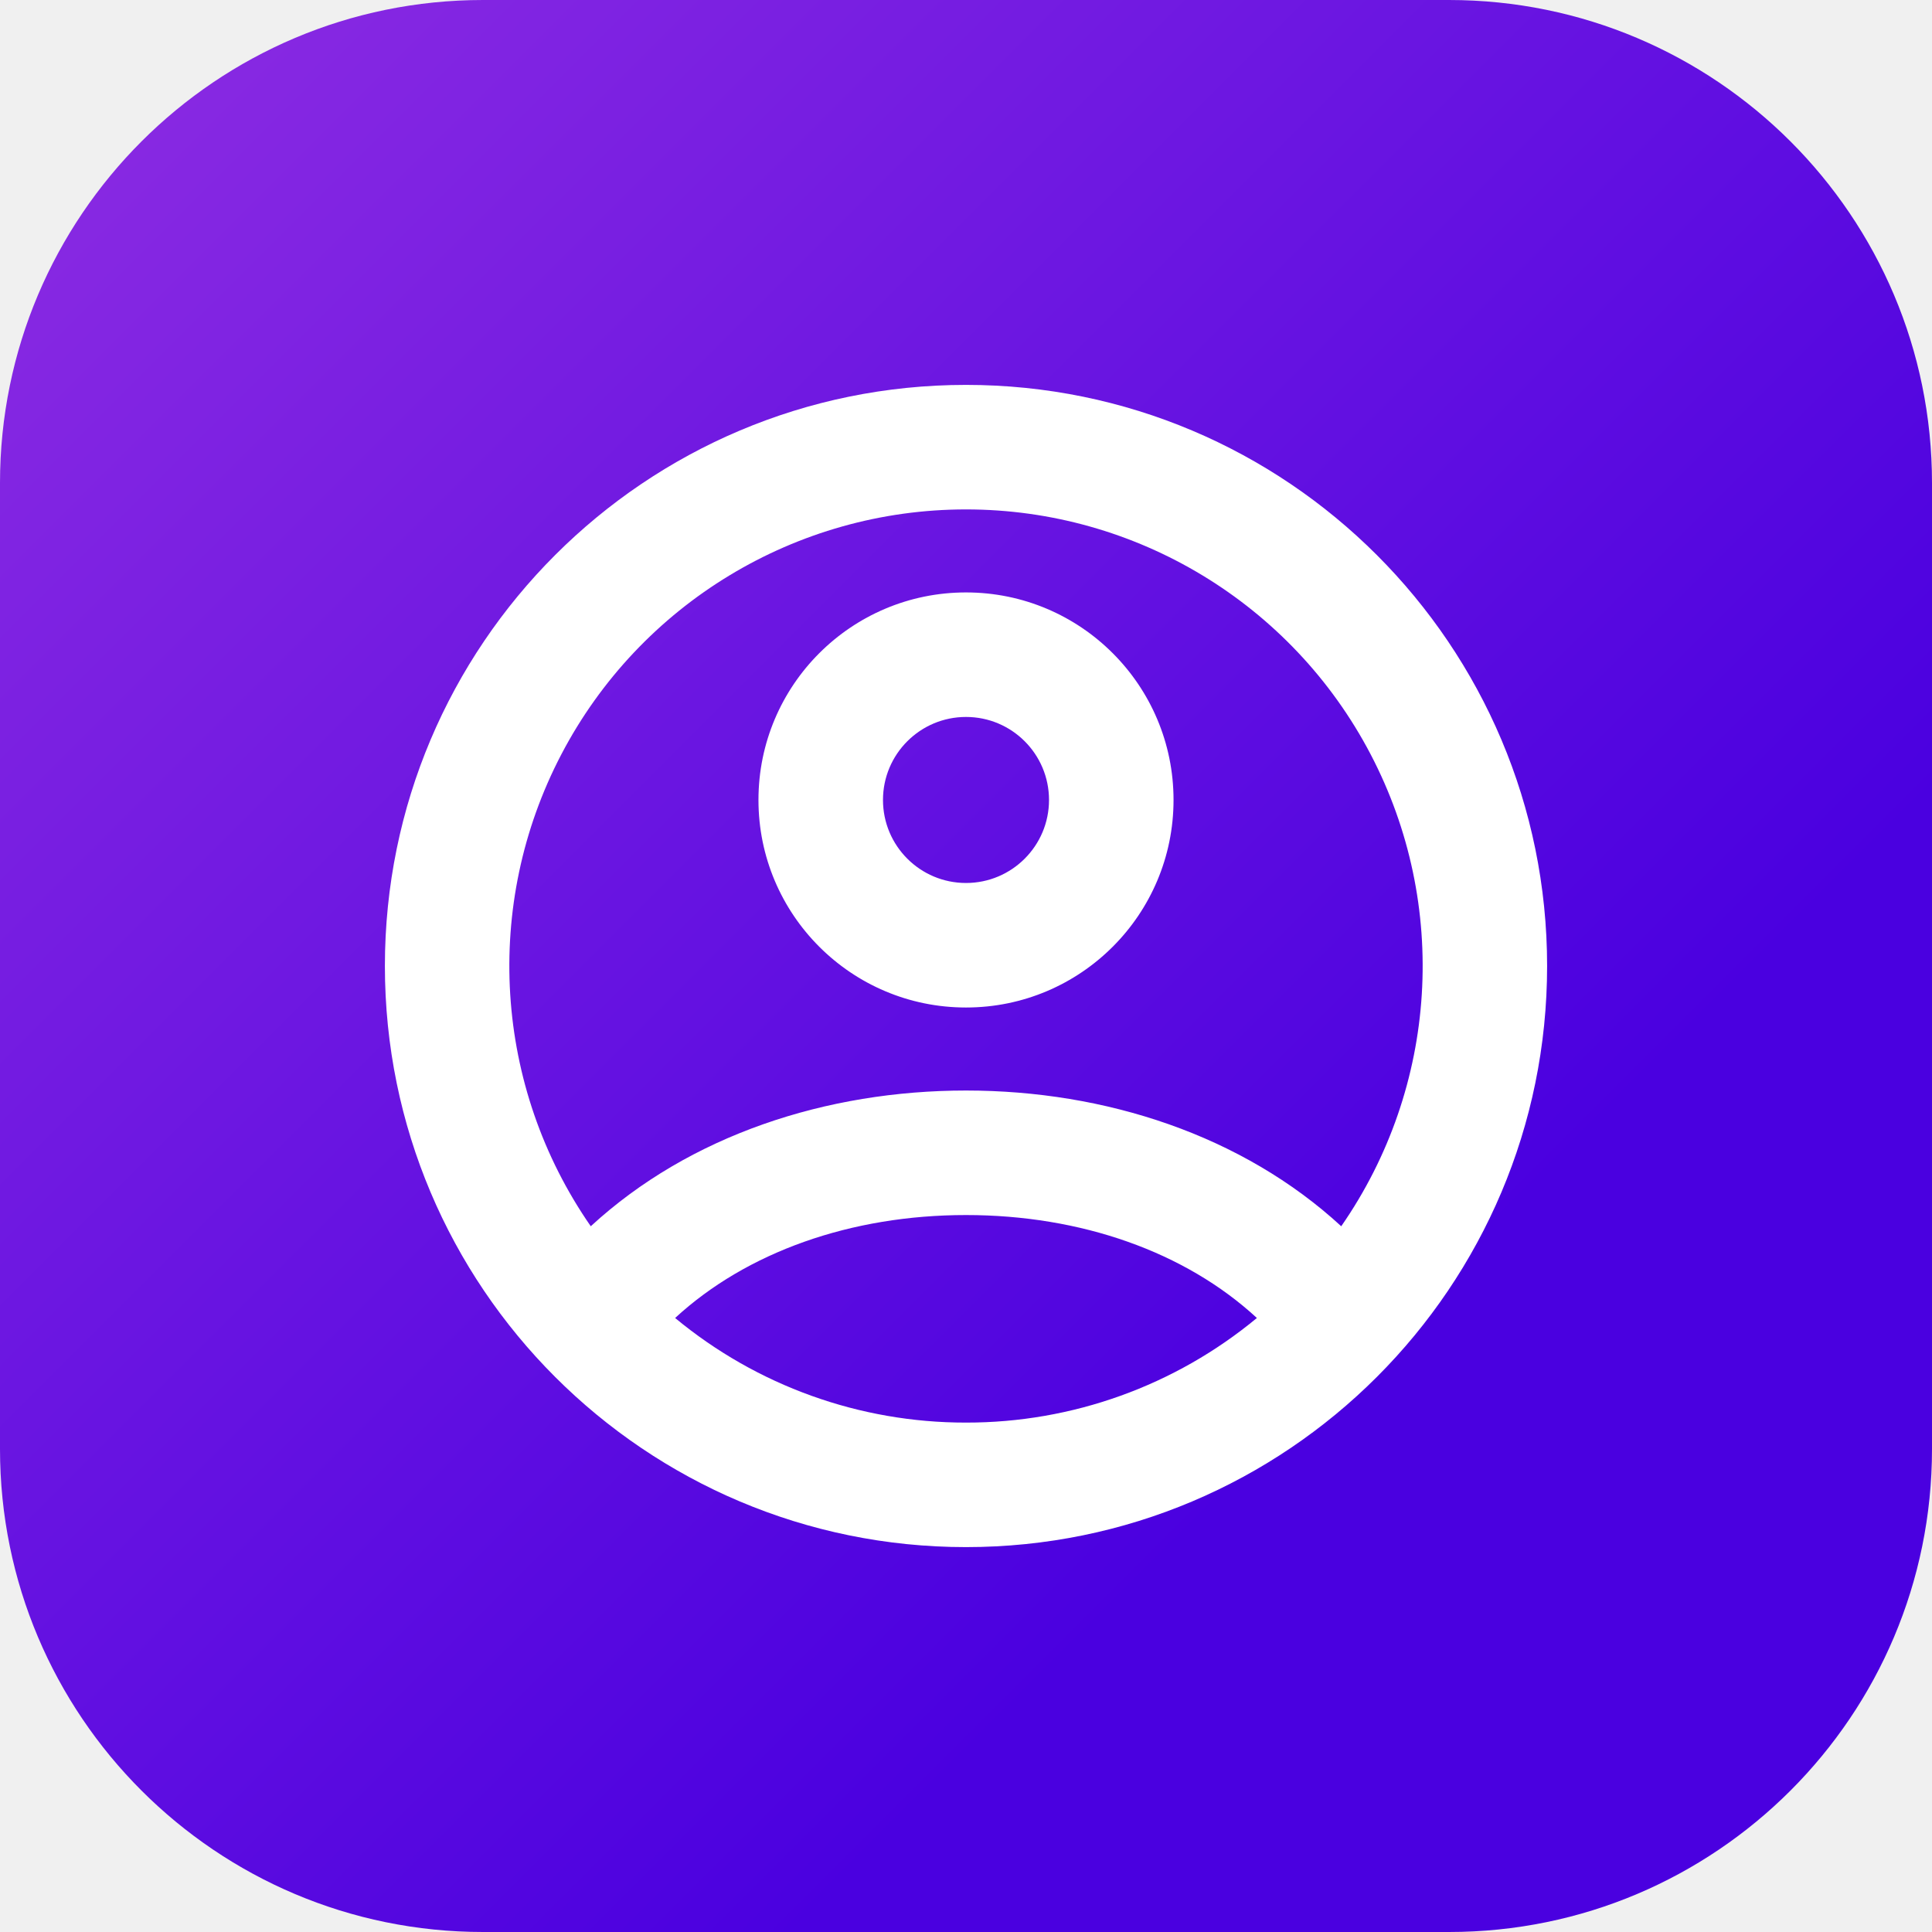
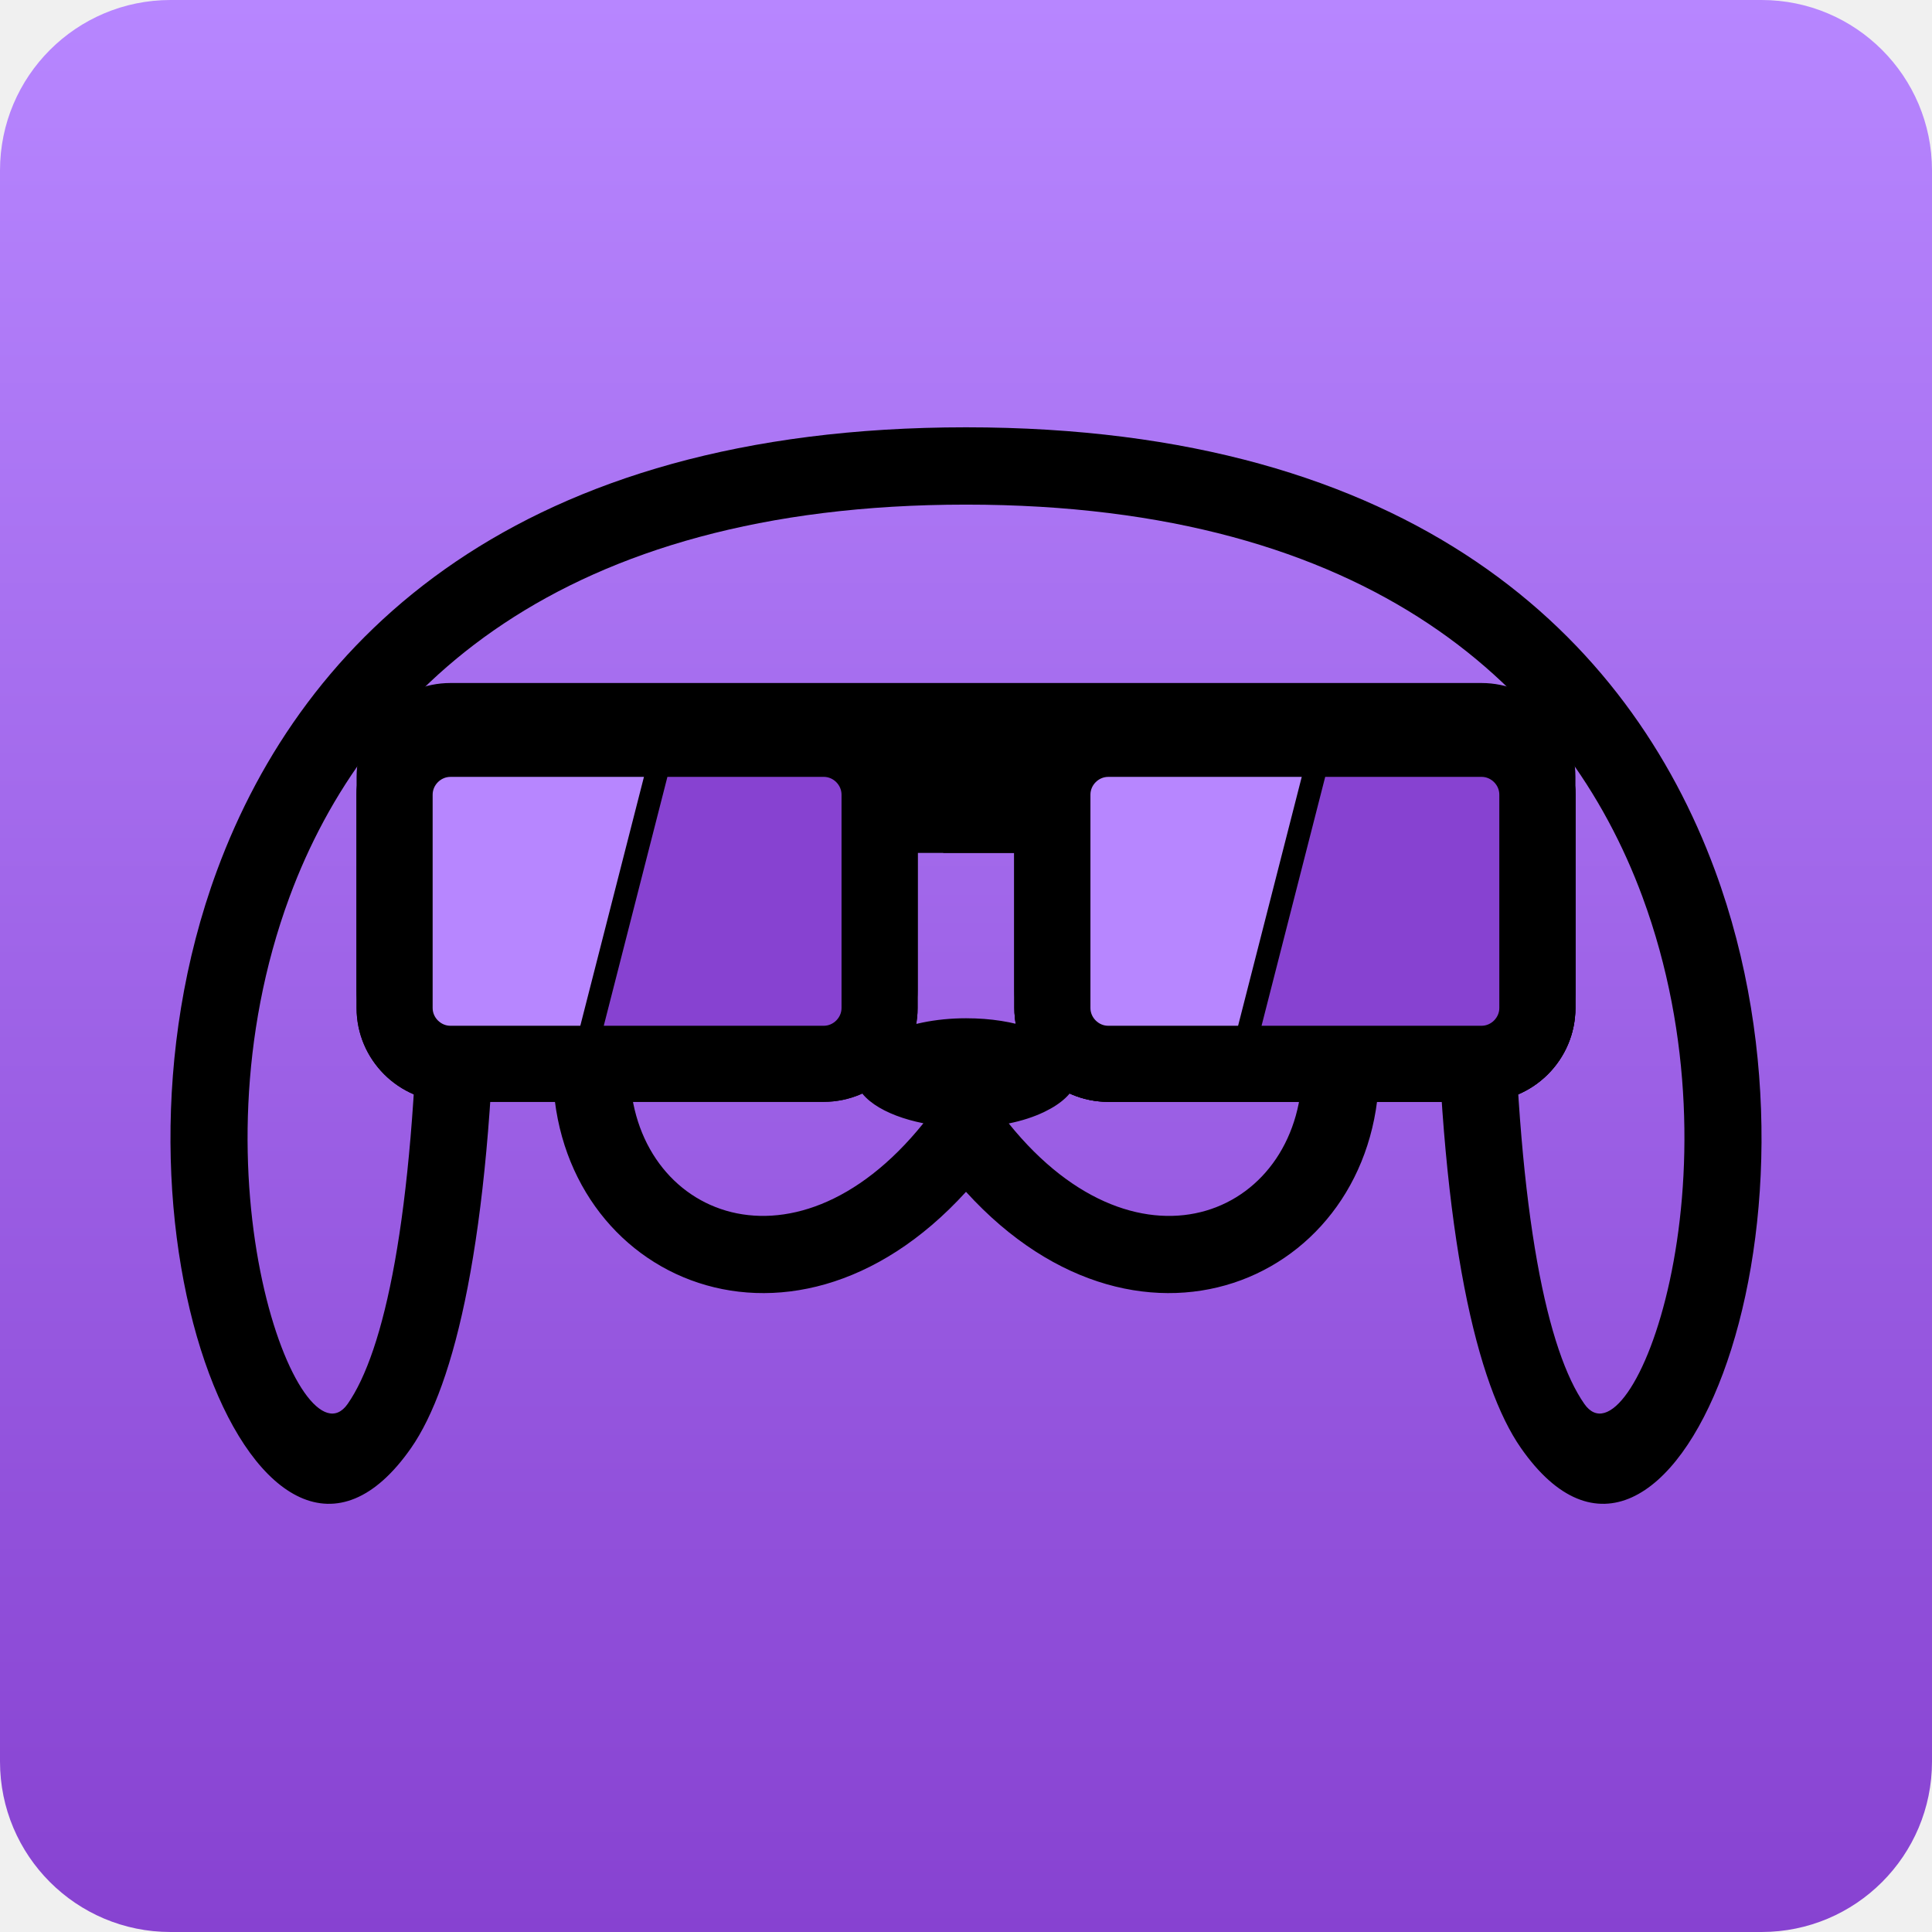
- <svg xmlns="http://www.w3.org/2000/svg" xmlns:xlink="http://www.w3.org/1999/xlink" width="512" height="512" viewBox="0 0 512 512" fill="none">
-   <rect id="_r_8_" width="512" height="512" x="0" y="0" rx="128" fill="url(#_r_9_)" stroke="#FFFFFF" stroke-width="0" stroke-opacity="100%" paint-order="stroke" />
-   <clipPath id="clip">
-     <use xlink:href="#_r_8_" />
-   </clipPath>
+ <svg xmlns="http://www.w3.org/2000/svg" width="850" height="850" viewBox="0 0 850 850" fill="none">
+   <rect width="850" height="850" rx="75" fill="url(#paint0_linear_26_259)" />
+   <path d="M425.002 447.993C469.287 447.993 490.316 474.24 459.578 489.131C454.805 491.446 449.446 493.139 443.812 494.275C501.836 566.306 574.202 533.304 572.881 468.02C572.695 458.667 580.133 450.932 589.486 450.747C598.846 450.569 606.581 457.999 606.759 467.359C608.644 560.747 503.536 610.621 425.002 524.352C346.398 610.703 241.298 560.613 243.242 467.359C243.425 457.999 251.156 450.569 260.513 450.747C269.866 450.932 277.304 458.667 277.12 468.02C275.8 533.326 348.216 566.321 406.252 494.193C389.187 490.793 375.907 482.88 375.907 472.036C375.907 465.325 381.452 459.283 390.419 454.941C399.282 450.65 411.507 447.993 425.002 447.993ZM425.002 222.011C246.119 222.011 160.877 303.974 127.39 394.593C81.81 517.924 132.406 647.156 152.967 617.65C168.898 594.795 181.959 536.86 184.229 427.892C184.409 418.539 192.144 411.101 201.501 411.287C210.854 411.472 218.287 419.207 218.109 428.56C215.679 545.159 200.058 609.515 180.867 637.046C116.288 729.715 36.825 541.67 95.503 382.894C133.319 280.562 228.036 187.999 425.002 187.999C621.969 187.999 716.684 280.562 754.497 382.894C813.175 541.67 733.713 729.715 669.134 637.046C649.945 609.515 634.32 545.159 631.893 428.56C631.715 419.207 639.145 411.472 648.498 411.287C657.858 411.101 665.593 418.539 665.771 427.892C668.042 536.86 681.107 594.795 697.036 617.65C717.598 647.156 768.192 517.924 722.615 394.593C689.123 303.974 603.886 222.011 425.002 222.011Z" fill="black" />
+   <path d="M362.42 313.328C382.391 313.328 398.707 329.646 398.707 349.615V443.472C398.707 463.443 382.389 479.759 362.42 479.759H198.162C178.191 479.759 161.875 463.441 161.875 443.472V349.615C161.875 329.644 178.193 313.328 198.162 313.328H362.42Z" fill="black" stroke="black" stroke-width="10" />
+   <path d="M651.822 313.328C671.793 313.328 688.109 329.646 688.109 349.615V443.472C688.109 463.443 671.791 479.759 651.822 479.759H487.564C467.593 479.759 451.277 463.441 451.277 443.472V349.615C451.277 329.644 467.595 313.328 487.564 313.328H651.822Z" fill="black" stroke="black" stroke-width="10" />
+   <path d="M688.125 443.474C688.125 463.443 671.809 479.761 651.838 479.761H487.58C467.611 479.761 451.293 463.445 451.293 443.474V370.254H398.717V443.474C398.717 463.443 382.401 479.761 362.43 479.761H198.172C178.203 479.761 161.885 463.445 161.885 443.474V349.609C161.885 329.64 178.201 313.322 198.172 313.322H651.821C671.791 313.322 688.106 329.64 688.125 349.604V443.474Z" fill="black" stroke="black" stroke-width="10" />
+   <path d="M688.125 435.649C688.125 455.619 671.809 471.936 651.838 471.937H487.58C467.611 471.936 451.293 455.621 451.293 435.649V362.43H398.717V435.649C398.717 455.619 382.401 471.936 362.43 471.937H198.172C178.203 471.936 161.885 455.621 161.885 435.649V341.785C161.885 321.816 178.201 305.498 198.172 305.498H651.821C671.791 305.498 688.106 321.816 688.125 341.78V435.649Z" fill="black" stroke="black" stroke-width="10" />
+   <path d="M362.419 336.797C369.418 336.797 375.237 342.618 375.237 349.614V443.479C375.237 450.477 369.415 456.296 362.419 456.296H198.163C191.164 456.296 185.345 450.474 185.345 443.479V349.614C185.345 342.615 191.167 336.797 198.163 336.797H362.419Z" fill="#B786FF" stroke="black" stroke-width="10" />
+   <path d="M688.115 443.474C688.115 463.443 671.799 479.761 651.828 479.761H487.57C467.601 479.76 451.283 463.445 451.283 443.474V370.254H419.996V313.322H651.821C671.791 313.322 688.107 329.64 688.115 349.607V443.474Z" fill="black" stroke="black" stroke-width="10" />
+   <path d="M651.819 336.797C658.818 336.797 664.637 342.618 664.637 349.614V443.479C664.637 450.477 658.815 456.296 651.819 456.296H487.562C480.564 456.296 474.745 450.474 474.745 443.479V349.614C474.745 342.615 480.567 336.797 487.562 336.797H651.819Z" fill="#B786FF" stroke="black" stroke-width="10" />
+   <path d="M362.419 336.787C369.422 336.787 375.236 342.613 375.236 349.614V443.479C375.236 450.474 369.418 456.296 362.419 456.296H259.19L260.786 450.057L288.79 340.548L289.752 336.787H362.419Z" fill="#8742D1" stroke="black" stroke-width="10" />
+   <path d="M651.82 336.787C658.821 336.787 664.646 342.603 664.638 349.614V443.479C664.638 450.474 658.819 456.296 651.82 456.296H548.592L550.188 450.057L578.191 340.548L579.153 336.787H651.82Z" fill="#8742D1" stroke="black" stroke-width="10" />
  <defs>
-     <linearGradient id="_r_9_" gradientUnits="userSpaceOnUse" gradientTransform="rotate(45)" style="transform-origin: center center;">
-       <stop stop-color="#8E2DE2" />
-       <stop offset="1" stop-color="#4A00E0" />
+     <linearGradient id="paint0_linear_26_259" x1="425" y1="0" x2="425" y2="850" gradientUnits="userSpaceOnUse">
+       <stop stop-color="#B786FF" />
+       <stop offset="1" stop-color="#8742D1" />
    </linearGradient>
-     <radialGradient id="_r_a_" cx="0" cy="0" r="1" gradientUnits="userSpaceOnUse" gradientTransform="translate(256) rotate(90) scale(512)">
-       <stop stop-color="white" />
-       <stop offset="1" stop-color="white" stop-opacity="0" />
-     </radialGradient>
  </defs>
-   <svg fill="none" viewBox="0 0 16 16" width="352" height="352" x="80" y="80" alignment-baseline="middle" style="color: rgb(255, 255, 255); width: 352px; height: 352px;">
-     <path fill="currentColor" fill-rule="evenodd" d="M8 2.5a5.5 5.5 0 0 0-4.52 8.635C4.67 10.039 6.32 9.5 8 9.5c1.681 0 3.33.54 4.52 1.635A5.5 5.5 0 0 0 8 2.5Zm3.504 9.74C10.64 11.443 9.384 11 8 11s-2.64.444-3.504 1.24A5.478 5.478 0 0 0 8 13.5a5.478 5.478 0 0 0 3.504-1.26ZM1 8a7 7 0 1 1 14 0A7 7 0 0 1 1 8Zm7-3a1 1 0 1 0 0 2 1 1 0 0 0 0-2ZM5.5 6a2.5 2.5 0 1 1 5 0 2.5 2.5 0 0 1-5 0Z" clip-rule="evenodd" />
-   </svg>
</svg>
